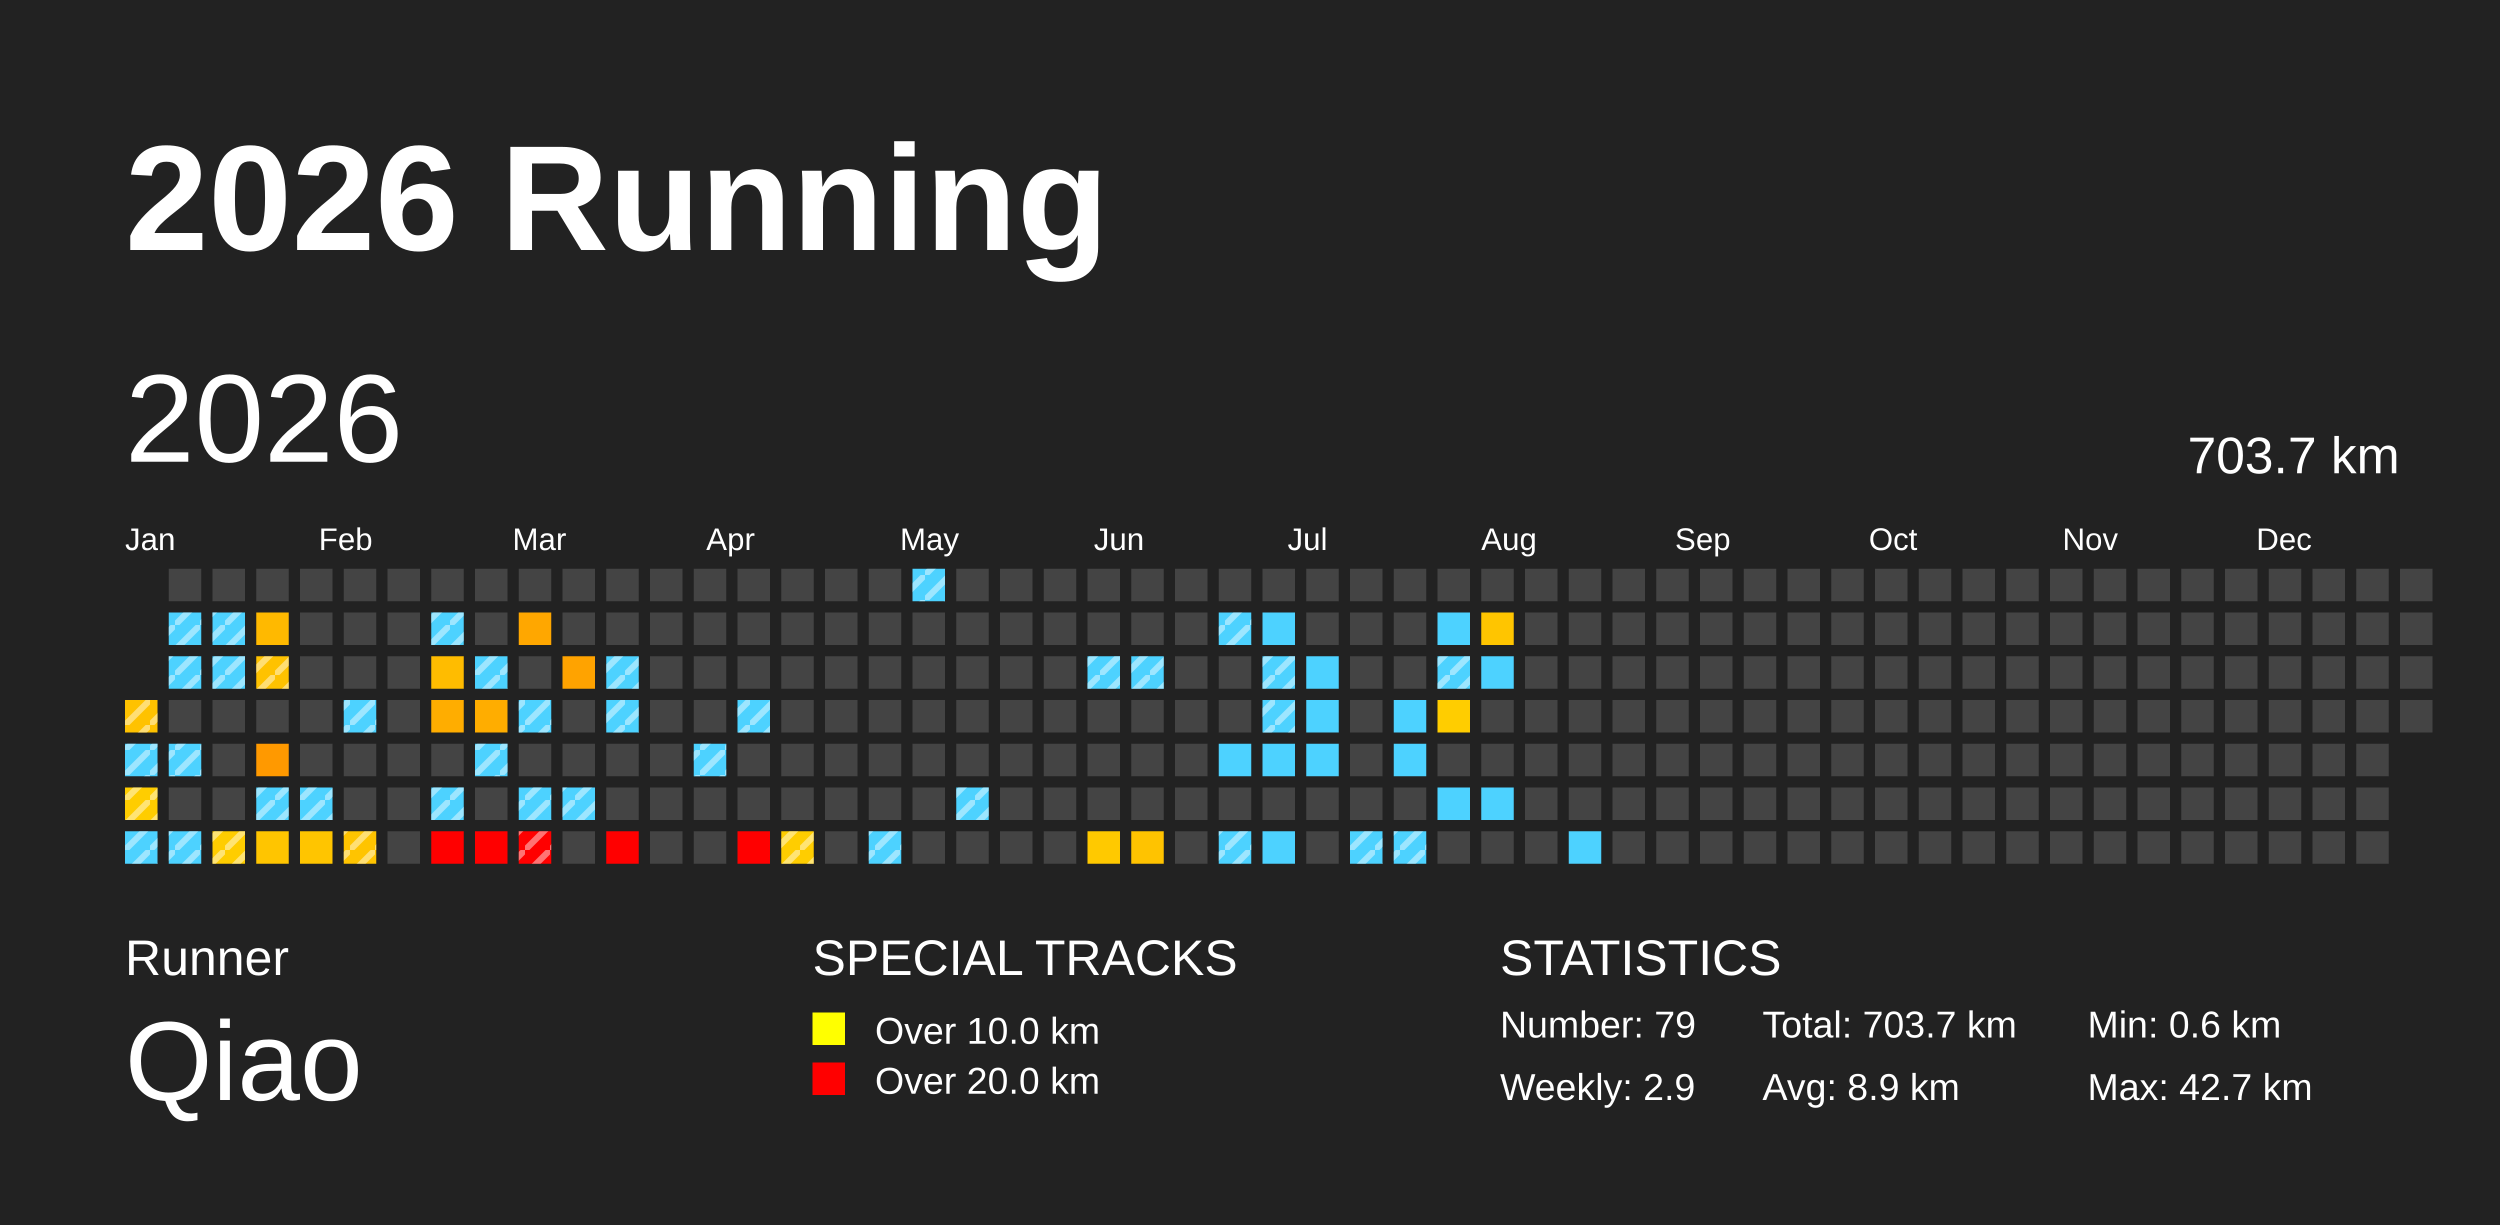
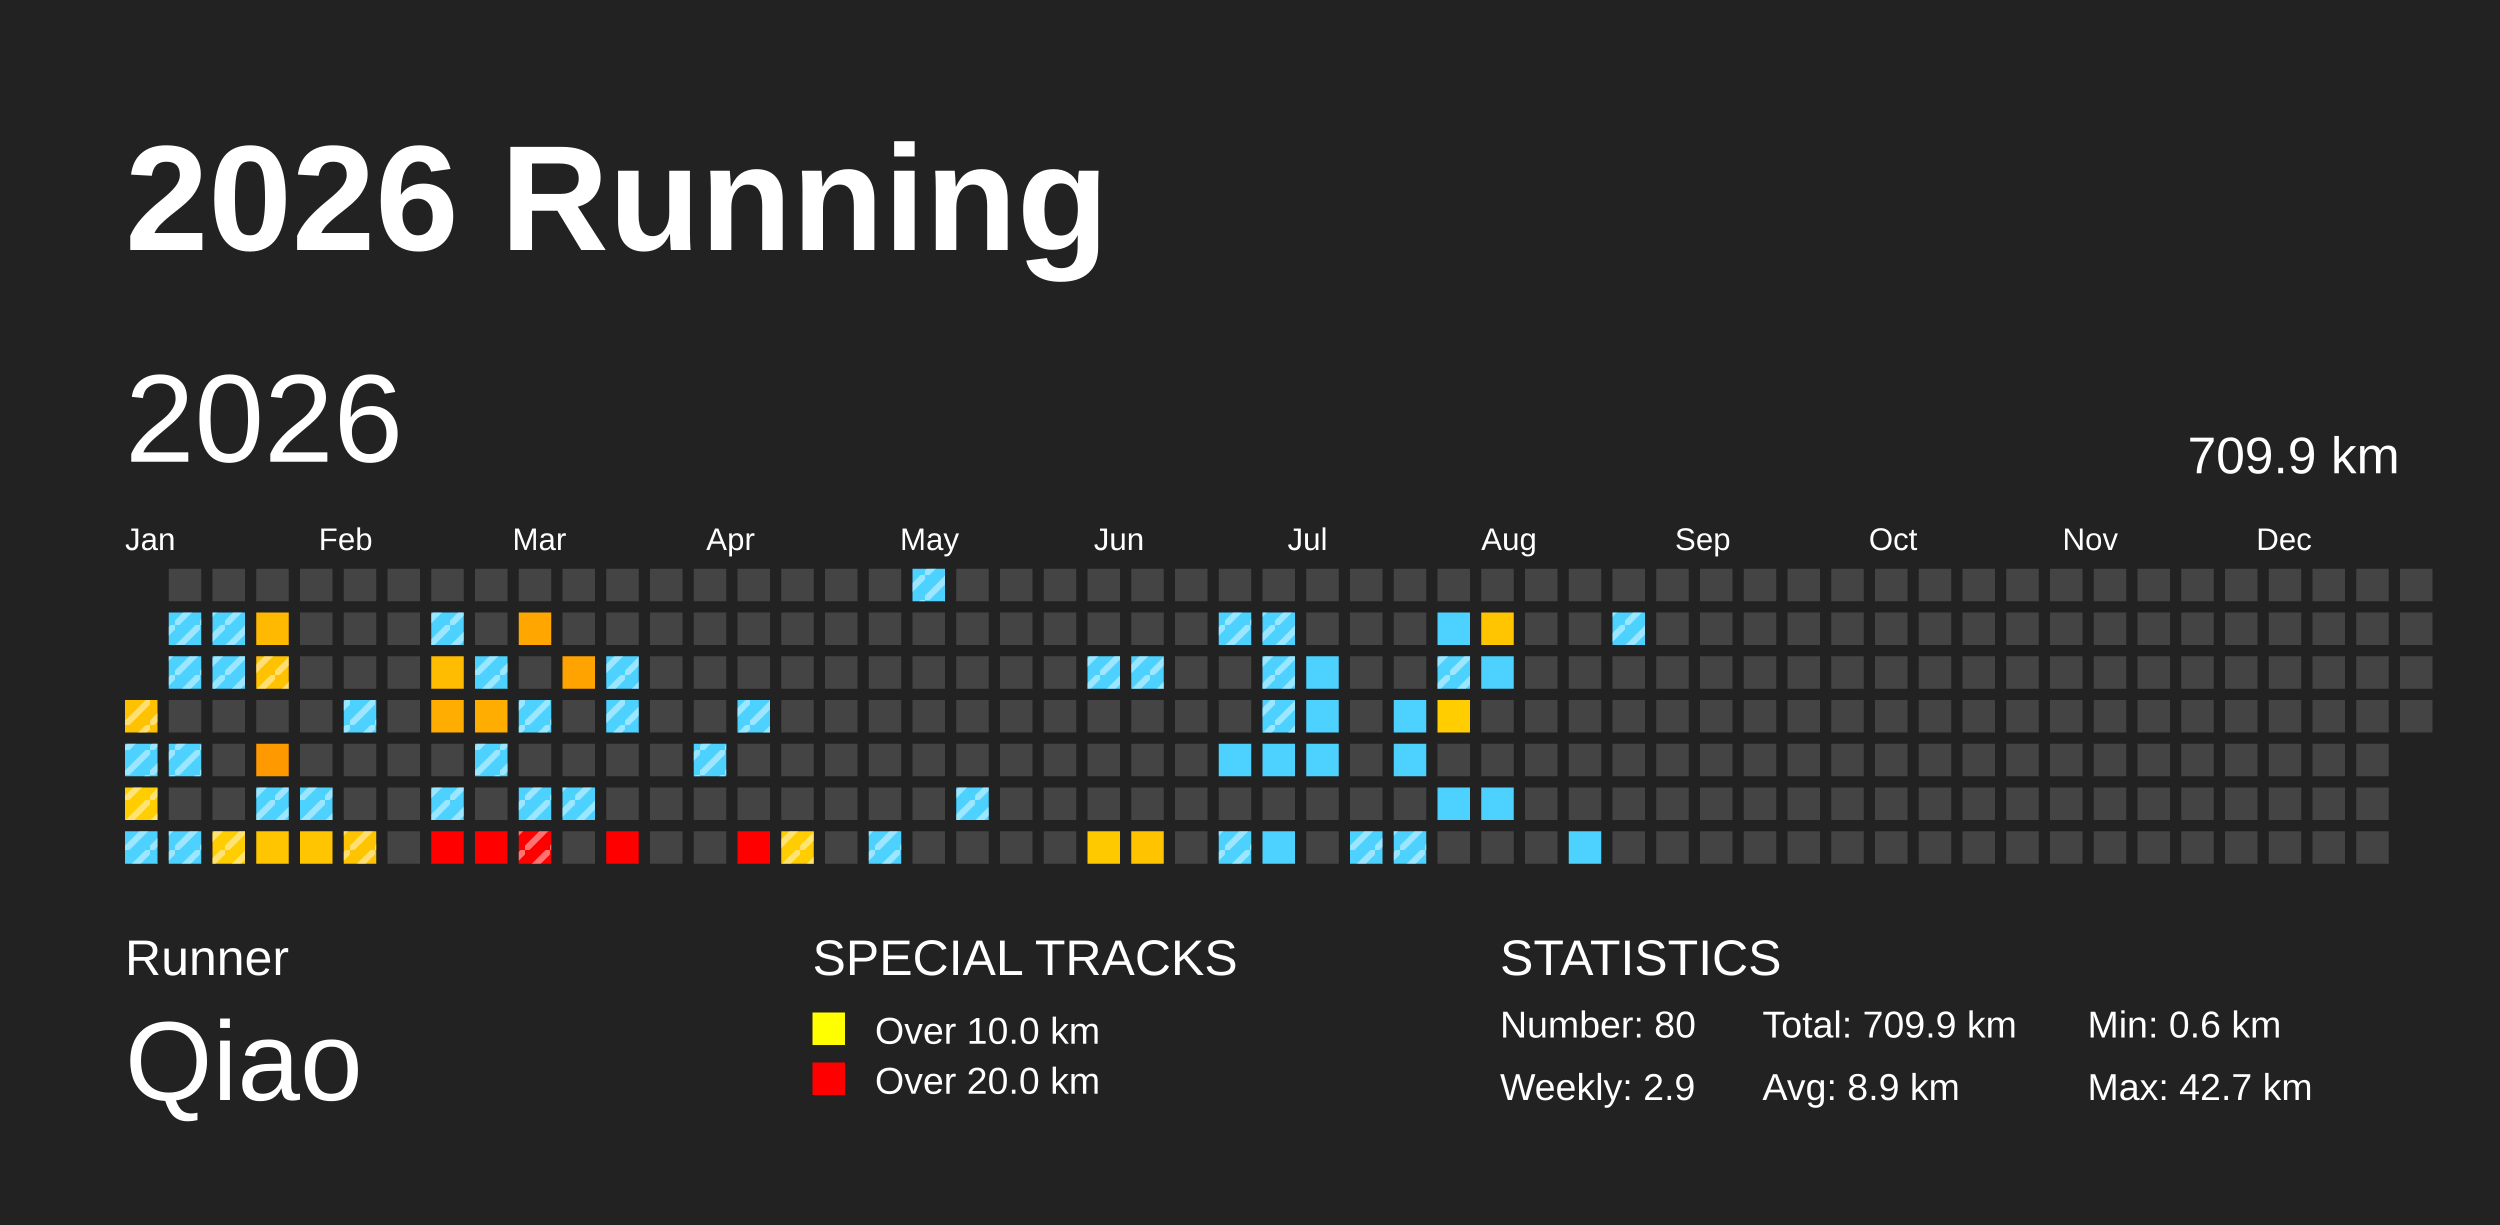
<svg xmlns="http://www.w3.org/2000/svg" baseProfile="full" height="98mm" version="1.1" viewBox="0,0,200,98" width="200mm">
  <defs>
    <pattern height="2" id="indoor-stripe" patternUnits="userSpaceOnUse" width="2">
      <line stroke="white" stroke-opacity="0.45" stroke-width="0.5" x1="0" x2="2" y1="2" y2="0" />
    </pattern>
  </defs>
  <rect fill="#222222" height="98" width="200" x="0" y="0" />
  <text fill="#FFFFFF" style="font-size:12px; font-family:Arial; font-weight:bold;" x="10" y="20">2026 Running</text>
  <text fill="#FFFFFF" style="font-size:4px; font-family:Arial" x="10" y="78">Runner</text>
  <text fill="#FFFFFF" style="font-size:9px; font-family:Arial" x="10" y="88">Qiao</text>
  <text fill="#FFFFFF" style="font-size:4px; font-family:Arial" x="65" y="78">SPECIAL TRACKS</text>
  <rect fill="yellow" height="2.6" width="2.6" x="65" y="81" />
  <text fill="#FFFFFF" style="font-size:3px; font-family:Arial" x="70" y="83.5">Over 10.0 km</text>
  <rect fill="red" height="2.6" width="2.6" x="65" y="85" />
  <text fill="#FFFFFF" style="font-size:3px; font-family:Arial" x="70" y="87.5">Over 20.0 km</text>
  <text fill="#FFFFFF" style="font-size:4px; font-family:Arial" x="120" y="78">STATISTICS</text>
-   <text fill="#FFFFFF" style="font-size:3px; font-family:Arial" x="120" y="83">Number: 79</text>
+   <text fill="#FFFFFF" style="font-size:3px; font-family:Arial" x="120" y="83">Number: 80</text>
  <text fill="#FFFFFF" style="font-size:3px; font-family:Arial" x="120" y="88">Weekly: 2.9</text>
-   <text fill="#FFFFFF" style="font-size:3px; font-family:Arial" x="141" y="83">Total: 703.7 km</text>
+   <text fill="#FFFFFF" style="font-size:3px; font-family:Arial" x="141" y="83">Total: 709.9 km</text>
  <text fill="#FFFFFF" style="font-size:3px; font-family:Arial" x="141" y="88">Avg: 8.9 km</text>
  <text fill="#FFFFFF" style="font-size:3px; font-family:Arial" x="167" y="83">Min: 0.6 km</text>
  <text fill="#FFFFFF" style="font-size:3px; font-family:Arial" x="167" y="88">Max: 42.7 km</text>
  <text dominant-baseline="hanging" fill="#FFFFFF" style="font-size:10.0px; font-family:Arial;" x="10" y="30">2026</text>
-   <text dominant-baseline="hanging" fill="#FFFFFF" style="font-size:4.125px; font-family:Arial;" x="175" y="35">703.7 km</text>
+   <text dominant-baseline="hanging" fill="#FFFFFF" style="font-size:4.125px; font-family:Arial;" x="175" y="35">709.9 km</text>
  <text fill="#FFFFFF" style="font-size:2.5px; font-family:Arial" x="10.0" y="44">Jan</text>
  <text fill="#FFFFFF" style="font-size:2.5px; font-family:Arial" x="25.5" y="44">Feb</text>
  <text fill="#FFFFFF" style="font-size:2.5px; font-family:Arial" x="41.0" y="44">Mar</text>
  <text fill="#FFFFFF" style="font-size:2.5px; font-family:Arial" x="56.5" y="44">Apr</text>
  <text fill="#FFFFFF" style="font-size:2.5px; font-family:Arial" x="72.0" y="44">May</text>
  <text fill="#FFFFFF" style="font-size:2.5px; font-family:Arial" x="87.5" y="44">Jun</text>
  <text fill="#FFFFFF" style="font-size:2.5px; font-family:Arial" x="103.0" y="44">Jul</text>
  <text fill="#FFFFFF" style="font-size:2.5px; font-family:Arial" x="118.5" y="44">Aug</text>
  <text fill="#FFFFFF" style="font-size:2.5px; font-family:Arial" x="134.0" y="44">Sep</text>
  <text fill="#FFFFFF" style="font-size:2.5px; font-family:Arial" x="149.5" y="44">Oct</text>
  <text fill="#FFFFFF" style="font-size:2.5px; font-family:Arial" x="165.0" y="44">Nov</text>
  <text fill="#FFFFFF" style="font-size:2.5px; font-family:Arial" x="180.5" y="44">Dec</text>
  <rect fill="#ffc200" height="2.6" width="2.6" x="10.0" y="56.0" />
  <rect fill="url(#indoor-stripe)" height="2.6" style="pointer-events: none;" width="2.6" x="10.0" y="56.0" />
  <rect fill="#4dd2ff" height="2.6" width="2.6" x="10.0" y="59.5" />
  <rect fill="url(#indoor-stripe)" height="2.6" style="pointer-events: none;" width="2.6" x="10.0" y="59.5" />
  <rect fill="#ffcd00" height="2.6" width="2.6" x="10.0" y="63.0" />
  <rect fill="url(#indoor-stripe)" height="2.6" style="pointer-events: none;" width="2.6" x="10.0" y="63.0" />
  <rect fill="#4dd2ff" height="2.6" width="2.6" x="10.0" y="66.5" />
  <rect fill="url(#indoor-stripe)" height="2.6" style="pointer-events: none;" width="2.6" x="10.0" y="66.5" />
  <rect fill="#444444" height="2.6" width="2.6" x="13.5" y="45.5" />
  <rect fill="#4dd2ff" height="2.6" width="2.6" x="13.5" y="49.0" />
  <rect fill="url(#indoor-stripe)" height="2.6" style="pointer-events: none;" width="2.6" x="13.5" y="49.0" />
  <rect fill="#4dd2ff" height="2.6" width="2.6" x="13.5" y="52.5" />
  <rect fill="url(#indoor-stripe)" height="2.6" style="pointer-events: none;" width="2.6" x="13.5" y="52.5" />
  <rect fill="#444444" height="2.6" width="2.6" x="13.5" y="56.0" />
  <rect fill="#4dd2ff" height="2.6" width="2.6" x="13.5" y="59.5" />
  <rect fill="url(#indoor-stripe)" height="2.6" style="pointer-events: none;" width="2.6" x="13.5" y="59.5" />
  <rect fill="#444444" height="2.6" width="2.6" x="13.5" y="63.0" />
  <rect fill="#4dd2ff" height="2.6" width="2.6" x="13.5" y="66.5" />
  <rect fill="url(#indoor-stripe)" height="2.6" style="pointer-events: none;" width="2.6" x="13.5" y="66.5" />
  <rect fill="#444444" height="2.6" width="2.6" x="17.0" y="45.5" />
  <rect fill="#4dd2ff" height="2.6" width="2.6" x="17.0" y="49.0" />
  <rect fill="url(#indoor-stripe)" height="2.6" style="pointer-events: none;" width="2.6" x="17.0" y="49.0" />
  <rect fill="#4dd2ff" height="2.6" width="2.6" x="17.0" y="52.5" />
  <rect fill="url(#indoor-stripe)" height="2.6" style="pointer-events: none;" width="2.6" x="17.0" y="52.5" />
  <rect fill="#444444" height="2.6" width="2.6" x="17.0" y="56.0" />
  <rect fill="#444444" height="2.6" width="2.6" x="17.0" y="59.5" />
  <rect fill="#444444" height="2.6" width="2.6" x="17.0" y="63.0" />
  <rect fill="#ffcd00" height="2.6" width="2.6" x="17.0" y="66.5" />
  <rect fill="url(#indoor-stripe)" height="2.6" style="pointer-events: none;" width="2.6" x="17.0" y="66.5" />
  <rect fill="#444444" height="2.6" width="2.6" x="20.5" y="45.5" />
  <rect fill="#ffb900" height="2.6" width="2.6" x="20.5" y="49.0" />
  <rect fill="#ffc200" height="2.6" width="2.6" x="20.5" y="52.5" />
  <rect fill="url(#indoor-stripe)" height="2.6" style="pointer-events: none;" width="2.6" x="20.5" y="52.5" />
  <rect fill="#444444" height="2.6" width="2.6" x="20.5" y="56.0" />
  <rect fill="#ff9900" height="2.6" width="2.6" x="20.5" y="59.5" />
  <rect fill="#4dd2ff" height="2.6" width="2.6" x="20.5" y="63.0" />
  <rect fill="url(#indoor-stripe)" height="2.6" style="pointer-events: none;" width="2.6" x="20.5" y="63.0" />
  <rect fill="#ffc500" height="2.6" width="2.6" x="20.5" y="66.5" />
  <rect fill="#444444" height="2.6" width="2.6" x="24.0" y="45.5" />
  <rect fill="#444444" height="2.6" width="2.6" x="24.0" y="49.0" />
  <rect fill="#444444" height="2.6" width="2.6" x="24.0" y="52.5" />
  <rect fill="#444444" height="2.6" width="2.6" x="24.0" y="56.0" />
  <rect fill="#444444" height="2.6" width="2.6" x="24.0" y="59.5" />
  <rect fill="#4dd2ff" height="2.6" width="2.6" x="24.0" y="63.0" />
  <rect fill="url(#indoor-stripe)" height="2.6" style="pointer-events: none;" width="2.6" x="24.0" y="63.0" />
  <rect fill="#ffc500" height="2.6" width="2.6" x="24.0" y="66.5" />
  <rect fill="#444444" height="2.6" width="2.6" x="27.5" y="45.5" />
  <rect fill="#444444" height="2.6" width="2.6" x="27.5" y="49.0" />
  <rect fill="#444444" height="2.6" width="2.6" x="27.5" y="52.5" />
  <rect fill="#4dd2ff" height="2.6" width="2.6" x="27.5" y="56.0" />
  <rect fill="url(#indoor-stripe)" height="2.6" style="pointer-events: none;" width="2.6" x="27.5" y="56.0" />
  <rect fill="#444444" height="2.6" width="2.6" x="27.5" y="59.5" />
  <rect fill="#444444" height="2.6" width="2.6" x="27.5" y="63.0" />
  <rect fill="#ffc400" height="2.6" width="2.6" x="27.5" y="66.5" />
  <rect fill="url(#indoor-stripe)" height="2.6" style="pointer-events: none;" width="2.6" x="27.5" y="66.5" />
  <rect fill="#444444" height="2.6" width="2.6" x="31.0" y="45.5" />
  <rect fill="#444444" height="2.6" width="2.6" x="31.0" y="49.0" />
  <rect fill="#444444" height="2.6" width="2.6" x="31.0" y="52.5" />
  <rect fill="#444444" height="2.6" width="2.6" x="31.0" y="56.0" />
  <rect fill="#444444" height="2.6" width="2.6" x="31.0" y="59.5" />
  <rect fill="#444444" height="2.6" width="2.6" x="31.0" y="63.0" />
  <rect fill="#444444" height="2.6" width="2.6" x="31.0" y="66.5" />
  <rect fill="#444444" height="2.6" width="2.6" x="34.5" y="45.5" />
  <rect fill="#4dd2ff" height="2.6" width="2.6" x="34.5" y="49.0" />
  <rect fill="url(#indoor-stripe)" height="2.6" style="pointer-events: none;" width="2.6" x="34.5" y="49.0" />
  <rect fill="#ffbc00" height="2.6" width="2.6" x="34.5" y="52.5" />
  <rect fill="#ffad00" height="2.6" width="2.6" x="34.5" y="56.0" />
  <rect fill="#444444" height="2.6" width="2.6" x="34.5" y="59.5" />
  <rect fill="#4dd2ff" height="2.6" width="2.6" x="34.5" y="63.0" />
  <rect fill="url(#indoor-stripe)" height="2.6" style="pointer-events: none;" width="2.6" x="34.5" y="63.0" />
  <rect fill="red" height="2.6" width="2.6" x="34.5" y="66.5" />
  <rect fill="#444444" height="2.6" width="2.6" x="38.0" y="45.5" />
  <rect fill="#444444" height="2.6" width="2.6" x="38.0" y="49.0" />
  <rect fill="#4dd2ff" height="2.6" width="2.6" x="38.0" y="52.5" />
  <rect fill="url(#indoor-stripe)" height="2.6" style="pointer-events: none;" width="2.6" x="38.0" y="52.5" />
  <rect fill="#ffad00" height="2.6" width="2.6" x="38.0" y="56.0" />
  <rect fill="#4dd2ff" height="2.6" width="2.6" x="38.0" y="59.5" />
  <rect fill="url(#indoor-stripe)" height="2.6" style="pointer-events: none;" width="2.6" x="38.0" y="59.5" />
  <rect fill="#444444" height="2.6" width="2.6" x="38.0" y="63.0" />
  <rect fill="red" height="2.6" width="2.6" x="38.0" y="66.5" />
  <rect fill="#444444" height="2.6" width="2.6" x="41.5" y="45.5" />
  <rect fill="#ffa700" height="2.6" width="2.6" x="41.5" y="49.0" />
  <rect fill="#444444" height="2.6" width="2.6" x="41.5" y="52.5" />
  <rect fill="#4dd2ff" height="2.6" width="2.6" x="41.5" y="56.0" />
  <rect fill="url(#indoor-stripe)" height="2.6" style="pointer-events: none;" width="2.6" x="41.5" y="56.0" />
  <rect fill="#444444" height="2.6" width="2.6" x="41.5" y="59.5" />
  <rect fill="#4dd2ff" height="2.6" width="2.6" x="41.5" y="63.0" />
  <rect fill="url(#indoor-stripe)" height="2.6" style="pointer-events: none;" width="2.6" x="41.5" y="63.0" />
  <rect fill="red" height="2.6" width="2.6" x="41.5" y="66.5" />
  <rect fill="url(#indoor-stripe)" height="2.6" style="pointer-events: none;" width="2.6" x="41.5" y="66.5" />
  <rect fill="#444444" height="2.6" width="2.6" x="45.0" y="45.5" />
  <rect fill="#444444" height="2.6" width="2.6" x="45.0" y="49.0" />
  <rect fill="#ffa300" height="2.6" width="2.6" x="45.0" y="52.5" />
  <rect fill="#444444" height="2.6" width="2.6" x="45.0" y="56.0" />
  <rect fill="#444444" height="2.6" width="2.6" x="45.0" y="59.5" />
  <rect fill="#4dd2ff" height="2.6" width="2.6" x="45.0" y="63.0" />
  <rect fill="url(#indoor-stripe)" height="2.6" style="pointer-events: none;" width="2.6" x="45.0" y="63.0" />
  <rect fill="#444444" height="2.6" width="2.6" x="45.0" y="66.5" />
  <rect fill="#444444" height="2.6" width="2.6" x="48.5" y="45.5" />
  <rect fill="#444444" height="2.6" width="2.6" x="48.5" y="49.0" />
  <rect fill="#4dd2ff" height="2.6" width="2.6" x="48.5" y="52.5" />
  <rect fill="url(#indoor-stripe)" height="2.6" style="pointer-events: none;" width="2.6" x="48.5" y="52.5" />
  <rect fill="#4dd2ff" height="2.6" width="2.6" x="48.5" y="56.0" />
  <rect fill="url(#indoor-stripe)" height="2.6" style="pointer-events: none;" width="2.6" x="48.5" y="56.0" />
  <rect fill="#444444" height="2.6" width="2.6" x="48.5" y="59.5" />
  <rect fill="#444444" height="2.6" width="2.6" x="48.5" y="63.0" />
  <rect fill="red" height="2.6" width="2.6" x="48.5" y="66.5" />
  <rect fill="#444444" height="2.6" width="2.6" x="52.0" y="45.5" />
  <rect fill="#444444" height="2.6" width="2.6" x="52.0" y="49.0" />
  <rect fill="#444444" height="2.6" width="2.6" x="52.0" y="52.5" />
  <rect fill="#444444" height="2.6" width="2.6" x="52.0" y="56.0" />
  <rect fill="#444444" height="2.6" width="2.6" x="52.0" y="59.5" />
  <rect fill="#444444" height="2.6" width="2.6" x="52.0" y="63.0" />
  <rect fill="#444444" height="2.6" width="2.6" x="52.0" y="66.5" />
  <rect fill="#444444" height="2.6" width="2.6" x="55.5" y="45.5" />
  <rect fill="#444444" height="2.6" width="2.6" x="55.5" y="49.0" />
  <rect fill="#444444" height="2.6" width="2.6" x="55.5" y="52.5" />
  <rect fill="#444444" height="2.6" width="2.6" x="55.5" y="56.0" />
  <rect fill="#4dd2ff" height="2.6" width="2.6" x="55.5" y="59.5" />
  <rect fill="url(#indoor-stripe)" height="2.6" style="pointer-events: none;" width="2.6" x="55.5" y="59.5" />
  <rect fill="#444444" height="2.6" width="2.6" x="55.5" y="63.0" />
  <rect fill="#444444" height="2.6" width="2.6" x="55.5" y="66.5" />
  <rect fill="#444444" height="2.6" width="2.6" x="59.0" y="45.5" />
  <rect fill="#444444" height="2.6" width="2.6" x="59.0" y="49.0" />
  <rect fill="#444444" height="2.6" width="2.6" x="59.0" y="52.5" />
  <rect fill="#4dd2ff" height="2.6" width="2.6" x="59.0" y="56.0" />
  <rect fill="url(#indoor-stripe)" height="2.6" style="pointer-events: none;" width="2.6" x="59.0" y="56.0" />
  <rect fill="#444444" height="2.6" width="2.6" x="59.0" y="59.5" />
  <rect fill="#444444" height="2.6" width="2.6" x="59.0" y="63.0" />
  <rect fill="red" height="2.6" width="2.6" x="59.0" y="66.5" />
  <rect fill="#444444" height="2.6" width="2.6" x="62.5" y="45.5" />
  <rect fill="#444444" height="2.6" width="2.6" x="62.5" y="49.0" />
  <rect fill="#444444" height="2.6" width="2.6" x="62.5" y="52.5" />
  <rect fill="#444444" height="2.6" width="2.6" x="62.5" y="56.0" />
  <rect fill="#444444" height="2.6" width="2.6" x="62.5" y="59.5" />
  <rect fill="#444444" height="2.6" width="2.6" x="62.5" y="63.0" />
  <rect fill="#ffcd00" height="2.6" width="2.6" x="62.5" y="66.5" />
  <rect fill="url(#indoor-stripe)" height="2.6" style="pointer-events: none;" width="2.6" x="62.5" y="66.5" />
  <rect fill="#444444" height="2.6" width="2.6" x="66.0" y="45.5" />
  <rect fill="#444444" height="2.6" width="2.6" x="66.0" y="49.0" />
  <rect fill="#444444" height="2.6" width="2.6" x="66.0" y="52.5" />
  <rect fill="#444444" height="2.6" width="2.6" x="66.0" y="56.0" />
  <rect fill="#444444" height="2.6" width="2.6" x="66.0" y="59.5" />
  <rect fill="#444444" height="2.6" width="2.6" x="66.0" y="63.0" />
  <rect fill="#444444" height="2.6" width="2.6" x="66.0" y="66.5" />
  <rect fill="#444444" height="2.6" width="2.6" x="69.5" y="45.5" />
  <rect fill="#444444" height="2.6" width="2.6" x="69.5" y="49.0" />
  <rect fill="#444444" height="2.6" width="2.6" x="69.5" y="52.5" />
  <rect fill="#444444" height="2.6" width="2.6" x="69.5" y="56.0" />
  <rect fill="#444444" height="2.6" width="2.6" x="69.5" y="59.5" />
  <rect fill="#444444" height="2.6" width="2.6" x="69.5" y="63.0" />
  <rect fill="#4dd2ff" height="2.6" width="2.6" x="69.5" y="66.5" />
  <rect fill="url(#indoor-stripe)" height="2.6" style="pointer-events: none;" width="2.6" x="69.5" y="66.5" />
  <rect fill="#4dd2ff" height="2.6" width="2.6" x="73.0" y="45.5" />
  <rect fill="url(#indoor-stripe)" height="2.6" style="pointer-events: none;" width="2.6" x="73.0" y="45.5" />
  <rect fill="#444444" height="2.6" width="2.6" x="73.0" y="49.0" />
  <rect fill="#444444" height="2.6" width="2.6" x="73.0" y="52.5" />
  <rect fill="#444444" height="2.6" width="2.6" x="73.0" y="56.0" />
  <rect fill="#444444" height="2.6" width="2.6" x="73.0" y="59.5" />
  <rect fill="#444444" height="2.6" width="2.6" x="73.0" y="63.0" />
  <rect fill="#444444" height="2.6" width="2.6" x="73.0" y="66.5" />
  <rect fill="#444444" height="2.6" width="2.6" x="76.5" y="45.5" />
  <rect fill="#444444" height="2.6" width="2.6" x="76.5" y="49.0" />
  <rect fill="#444444" height="2.6" width="2.6" x="76.5" y="52.5" />
  <rect fill="#444444" height="2.6" width="2.6" x="76.5" y="56.0" />
  <rect fill="#444444" height="2.6" width="2.6" x="76.5" y="59.5" />
  <rect fill="#4dd2ff" height="2.6" width="2.6" x="76.5" y="63.0" />
  <rect fill="url(#indoor-stripe)" height="2.6" style="pointer-events: none;" width="2.6" x="76.5" y="63.0" />
  <rect fill="#444444" height="2.6" width="2.6" x="76.5" y="66.5" />
  <rect fill="#444444" height="2.6" width="2.6" x="80.0" y="45.5" />
  <rect fill="#444444" height="2.6" width="2.6" x="80.0" y="49.0" />
  <rect fill="#444444" height="2.6" width="2.6" x="80.0" y="52.5" />
  <rect fill="#444444" height="2.6" width="2.6" x="80.0" y="56.0" />
  <rect fill="#444444" height="2.6" width="2.6" x="80.0" y="59.5" />
  <rect fill="#444444" height="2.6" width="2.6" x="80.0" y="63.0" />
  <rect fill="#444444" height="2.6" width="2.6" x="80.0" y="66.5" />
  <rect fill="#444444" height="2.6" width="2.6" x="83.5" y="45.5" />
  <rect fill="#444444" height="2.6" width="2.6" x="83.5" y="49.0" />
  <rect fill="#444444" height="2.6" width="2.6" x="83.5" y="52.5" />
  <rect fill="#444444" height="2.6" width="2.6" x="83.5" y="56.0" />
  <rect fill="#444444" height="2.6" width="2.6" x="83.5" y="59.5" />
  <rect fill="#444444" height="2.6" width="2.6" x="83.5" y="63.0" />
  <rect fill="#444444" height="2.6" width="2.6" x="83.5" y="66.5" />
  <rect fill="#444444" height="2.6" width="2.6" x="87.0" y="45.5" />
  <rect fill="#444444" height="2.6" width="2.6" x="87.0" y="49.0" />
  <rect fill="#4dd2ff" height="2.6" width="2.6" x="87.0" y="52.5" />
  <rect fill="url(#indoor-stripe)" height="2.6" style="pointer-events: none;" width="2.6" x="87.0" y="52.5" />
  <rect fill="#444444" height="2.6" width="2.6" x="87.0" y="56.0" />
  <rect fill="#444444" height="2.6" width="2.6" x="87.0" y="59.5" />
  <rect fill="#444444" height="2.6" width="2.6" x="87.0" y="63.0" />
  <rect fill="#ffc900" height="2.6" width="2.6" x="87.0" y="66.5" />
  <rect fill="#444444" height="2.6" width="2.6" x="90.5" y="45.5" />
  <rect fill="#444444" height="2.6" width="2.6" x="90.5" y="49.0" />
  <rect fill="#4dd2ff" height="2.6" width="2.6" x="90.5" y="52.5" />
  <rect fill="url(#indoor-stripe)" height="2.6" style="pointer-events: none;" width="2.6" x="90.5" y="52.5" />
  <rect fill="#444444" height="2.6" width="2.6" x="90.5" y="56.0" />
  <rect fill="#444444" height="2.6" width="2.6" x="90.5" y="59.5" />
  <rect fill="#444444" height="2.6" width="2.6" x="90.5" y="63.0" />
  <rect fill="#ffc300" height="2.6" width="2.6" x="90.5" y="66.5" />
  <rect fill="#444444" height="2.6" width="2.6" x="94.0" y="45.5" />
  <rect fill="#444444" height="2.6" width="2.6" x="94.0" y="49.0" />
  <rect fill="#444444" height="2.6" width="2.6" x="94.0" y="52.5" />
  <rect fill="#444444" height="2.6" width="2.6" x="94.0" y="56.0" />
  <rect fill="#444444" height="2.6" width="2.6" x="94.0" y="59.5" />
  <rect fill="#444444" height="2.6" width="2.6" x="94.0" y="63.0" />
  <rect fill="#444444" height="2.6" width="2.6" x="94.0" y="66.5" />
  <rect fill="#444444" height="2.6" width="2.6" x="97.5" y="45.5" />
  <rect fill="#4dd2ff" height="2.6" width="2.6" x="97.5" y="49.0" />
  <rect fill="url(#indoor-stripe)" height="2.6" style="pointer-events: none;" width="2.6" x="97.5" y="49.0" />
  <rect fill="#444444" height="2.6" width="2.6" x="97.5" y="52.5" />
  <rect fill="#444444" height="2.6" width="2.6" x="97.5" y="56.0" />
  <rect fill="#4dd2ff" height="2.6" width="2.6" x="97.5" y="59.5" />
  <rect fill="#444444" height="2.6" width="2.6" x="97.5" y="63.0" />
  <rect fill="#4dd2ff" height="2.6" width="2.6" x="97.5" y="66.5" />
  <rect fill="url(#indoor-stripe)" height="2.6" style="pointer-events: none;" width="2.6" x="97.5" y="66.5" />
  <rect fill="#444444" height="2.6" width="2.6" x="101.0" y="45.5" />
  <rect fill="#4dd2ff" height="2.6" width="2.6" x="101.0" y="49.0" />
+   <rect fill="url(#indoor-stripe)" height="2.6" style="pointer-events: none;" width="2.6" x="101.0" y="49.0" />
  <rect fill="#4dd2ff" height="2.6" width="2.6" x="101.0" y="52.5" />
  <rect fill="url(#indoor-stripe)" height="2.6" style="pointer-events: none;" width="2.6" x="101.0" y="52.5" />
  <rect fill="#4dd2ff" height="2.6" width="2.6" x="101.0" y="56.0" />
  <rect fill="url(#indoor-stripe)" height="2.6" style="pointer-events: none;" width="2.6" x="101.0" y="56.0" />
  <rect fill="#4dd2ff" height="2.6" width="2.6" x="101.0" y="59.5" />
  <rect fill="#444444" height="2.6" width="2.6" x="101.0" y="63.0" />
  <rect fill="#4dd2ff" height="2.6" width="2.6" x="101.0" y="66.5" />
  <rect fill="#444444" height="2.6" width="2.6" x="104.5" y="45.5" />
  <rect fill="#444444" height="2.6" width="2.6" x="104.5" y="49.0" />
  <rect fill="#4dd2ff" height="2.6" width="2.6" x="104.5" y="52.5" />
  <rect fill="#4dd2ff" height="2.6" width="2.6" x="104.5" y="56.0" />
  <rect fill="#4dd2ff" height="2.6" width="2.6" x="104.5" y="59.5" />
  <rect fill="#444444" height="2.6" width="2.6" x="104.5" y="63.0" />
  <rect fill="#444444" height="2.6" width="2.6" x="104.5" y="66.5" />
  <rect fill="#444444" height="2.6" width="2.6" x="108.0" y="45.5" />
  <rect fill="#444444" height="2.6" width="2.6" x="108.0" y="49.0" />
  <rect fill="#444444" height="2.6" width="2.6" x="108.0" y="52.5" />
  <rect fill="#444444" height="2.6" width="2.6" x="108.0" y="56.0" />
  <rect fill="#444444" height="2.6" width="2.6" x="108.0" y="59.5" />
  <rect fill="#444444" height="2.6" width="2.6" x="108.0" y="63.0" />
  <rect fill="#4dd2ff" height="2.6" width="2.6" x="108.0" y="66.5" />
  <rect fill="url(#indoor-stripe)" height="2.6" style="pointer-events: none;" width="2.6" x="108.0" y="66.5" />
  <rect fill="#444444" height="2.6" width="2.6" x="111.5" y="45.5" />
  <rect fill="#444444" height="2.6" width="2.6" x="111.5" y="49.0" />
  <rect fill="#444444" height="2.6" width="2.6" x="111.5" y="52.5" />
  <rect fill="#4dd2ff" height="2.6" width="2.6" x="111.5" y="56.0" />
  <rect fill="#4dd2ff" height="2.6" width="2.6" x="111.5" y="59.5" />
  <rect fill="#444444" height="2.6" width="2.6" x="111.5" y="63.0" />
  <rect fill="#4dd2ff" height="2.6" width="2.6" x="111.5" y="66.5" />
  <rect fill="url(#indoor-stripe)" height="2.6" style="pointer-events: none;" width="2.6" x="111.5" y="66.5" />
  <rect fill="#444444" height="2.6" width="2.6" x="115.0" y="45.5" />
  <rect fill="#4dd2ff" height="2.6" width="2.6" x="115.0" y="49.0" />
  <rect fill="#4dd2ff" height="2.6" width="2.6" x="115.0" y="52.5" />
  <rect fill="url(#indoor-stripe)" height="2.6" style="pointer-events: none;" width="2.6" x="115.0" y="52.5" />
  <rect fill="#ffcd00" height="2.6" width="2.6" x="115.0" y="56.0" />
  <rect fill="#444444" height="2.6" width="2.6" x="115.0" y="59.5" />
  <rect fill="#4dd2ff" height="2.6" width="2.6" x="115.0" y="63.0" />
  <rect fill="#444444" height="2.6" width="2.6" x="115.0" y="66.5" />
  <rect fill="#444444" height="2.6" width="2.6" x="118.5" y="45.5" />
  <rect fill="#ffc500" height="2.6" width="2.6" x="118.5" y="49.0" />
  <rect fill="#4dd2ff" height="2.6" width="2.6" x="118.5" y="52.5" />
  <rect fill="#444444" height="2.6" width="2.6" x="118.5" y="56.0" />
  <rect fill="#444444" height="2.6" width="2.6" x="118.5" y="59.5" />
  <rect fill="#4dd2ff" height="2.6" width="2.6" x="118.5" y="63.0" />
  <rect fill="#444444" height="2.6" width="2.6" x="118.5" y="66.5" />
  <rect fill="#444444" height="2.6" width="2.6" x="122.0" y="45.5" />
  <rect fill="#444444" height="2.6" width="2.6" x="122.0" y="49.0" />
  <rect fill="#444444" height="2.6" width="2.6" x="122.0" y="52.5" />
  <rect fill="#444444" height="2.6" width="2.6" x="122.0" y="56.0" />
  <rect fill="#444444" height="2.6" width="2.6" x="122.0" y="59.5" />
  <rect fill="#444444" height="2.6" width="2.6" x="122.0" y="63.0" />
  <rect fill="#444444" height="2.6" width="2.6" x="122.0" y="66.5" />
  <rect fill="#444444" height="2.6" width="2.6" x="125.5" y="45.5" />
  <rect fill="#444444" height="2.6" width="2.6" x="125.5" y="49.0" />
  <rect fill="#444444" height="2.6" width="2.6" x="125.5" y="52.5" />
  <rect fill="#444444" height="2.6" width="2.6" x="125.5" y="56.0" />
  <rect fill="#444444" height="2.6" width="2.6" x="125.5" y="59.5" />
  <rect fill="#444444" height="2.6" width="2.6" x="125.5" y="63.0" />
  <rect fill="#4dd2ff" height="2.6" width="2.6" x="125.5" y="66.5" />
  <rect fill="#444444" height="2.6" width="2.6" x="129.0" y="45.5" />
-   <rect fill="#444444" height="2.6" width="2.6" x="129.0" y="49.0" />
+   <rect fill="#4dd2ff" height="2.6" width="2.6" x="129.0" y="49.0" />
+   <rect fill="url(#indoor-stripe)" height="2.6" style="pointer-events: none;" width="2.6" x="129.0" y="49.0" />
  <rect fill="#444444" height="2.6" width="2.6" x="129.0" y="52.5" />
  <rect fill="#444444" height="2.6" width="2.6" x="129.0" y="56.0" />
  <rect fill="#444444" height="2.6" width="2.6" x="129.0" y="59.5" />
  <rect fill="#444444" height="2.6" width="2.6" x="129.0" y="63.0" />
  <rect fill="#444444" height="2.6" width="2.6" x="129.0" y="66.5" />
  <rect fill="#444444" height="2.6" width="2.6" x="132.5" y="45.5" />
  <rect fill="#444444" height="2.6" width="2.6" x="132.5" y="49.0" />
  <rect fill="#444444" height="2.6" width="2.6" x="132.5" y="52.5" />
  <rect fill="#444444" height="2.6" width="2.6" x="132.5" y="56.0" />
  <rect fill="#444444" height="2.6" width="2.6" x="132.5" y="59.5" />
  <rect fill="#444444" height="2.6" width="2.6" x="132.5" y="63.0" />
  <rect fill="#444444" height="2.6" width="2.6" x="132.5" y="66.5" />
  <rect fill="#444444" height="2.6" width="2.6" x="136.0" y="45.5" />
  <rect fill="#444444" height="2.6" width="2.6" x="136.0" y="49.0" />
  <rect fill="#444444" height="2.6" width="2.6" x="136.0" y="52.5" />
  <rect fill="#444444" height="2.6" width="2.6" x="136.0" y="56.0" />
  <rect fill="#444444" height="2.6" width="2.6" x="136.0" y="59.5" />
  <rect fill="#444444" height="2.6" width="2.6" x="136.0" y="63.0" />
  <rect fill="#444444" height="2.6" width="2.6" x="136.0" y="66.5" />
  <rect fill="#444444" height="2.6" width="2.6" x="139.5" y="45.5" />
  <rect fill="#444444" height="2.6" width="2.6" x="139.5" y="49.0" />
  <rect fill="#444444" height="2.6" width="2.6" x="139.5" y="52.5" />
  <rect fill="#444444" height="2.6" width="2.6" x="139.5" y="56.0" />
  <rect fill="#444444" height="2.6" width="2.6" x="139.5" y="59.5" />
  <rect fill="#444444" height="2.6" width="2.6" x="139.5" y="63.0" />
  <rect fill="#444444" height="2.6" width="2.6" x="139.5" y="66.5" />
  <rect fill="#444444" height="2.6" width="2.6" x="143.0" y="45.5" />
  <rect fill="#444444" height="2.6" width="2.6" x="143.0" y="49.0" />
  <rect fill="#444444" height="2.6" width="2.6" x="143.0" y="52.5" />
  <rect fill="#444444" height="2.6" width="2.6" x="143.0" y="56.0" />
  <rect fill="#444444" height="2.6" width="2.6" x="143.0" y="59.5" />
  <rect fill="#444444" height="2.6" width="2.6" x="143.0" y="63.0" />
  <rect fill="#444444" height="2.6" width="2.6" x="143.0" y="66.5" />
  <rect fill="#444444" height="2.6" width="2.6" x="146.5" y="45.5" />
  <rect fill="#444444" height="2.6" width="2.6" x="146.5" y="49.0" />
  <rect fill="#444444" height="2.6" width="2.6" x="146.5" y="52.5" />
  <rect fill="#444444" height="2.6" width="2.6" x="146.5" y="56.0" />
  <rect fill="#444444" height="2.6" width="2.6" x="146.5" y="59.5" />
  <rect fill="#444444" height="2.6" width="2.6" x="146.5" y="63.0" />
  <rect fill="#444444" height="2.6" width="2.6" x="146.5" y="66.5" />
  <rect fill="#444444" height="2.6" width="2.6" x="150.0" y="45.5" />
  <rect fill="#444444" height="2.6" width="2.6" x="150.0" y="49.0" />
  <rect fill="#444444" height="2.6" width="2.6" x="150.0" y="52.5" />
  <rect fill="#444444" height="2.6" width="2.6" x="150.0" y="56.0" />
  <rect fill="#444444" height="2.6" width="2.6" x="150.0" y="59.5" />
  <rect fill="#444444" height="2.6" width="2.6" x="150.0" y="63.0" />
  <rect fill="#444444" height="2.6" width="2.6" x="150.0" y="66.5" />
  <rect fill="#444444" height="2.6" width="2.6" x="153.5" y="45.5" />
  <rect fill="#444444" height="2.6" width="2.6" x="153.5" y="49.0" />
  <rect fill="#444444" height="2.6" width="2.6" x="153.5" y="52.5" />
  <rect fill="#444444" height="2.6" width="2.6" x="153.5" y="56.0" />
  <rect fill="#444444" height="2.6" width="2.6" x="153.5" y="59.5" />
  <rect fill="#444444" height="2.6" width="2.6" x="153.5" y="63.0" />
  <rect fill="#444444" height="2.6" width="2.6" x="153.5" y="66.5" />
  <rect fill="#444444" height="2.6" width="2.6" x="157.0" y="45.5" />
  <rect fill="#444444" height="2.6" width="2.6" x="157.0" y="49.0" />
  <rect fill="#444444" height="2.6" width="2.6" x="157.0" y="52.5" />
  <rect fill="#444444" height="2.6" width="2.6" x="157.0" y="56.0" />
  <rect fill="#444444" height="2.6" width="2.6" x="157.0" y="59.5" />
  <rect fill="#444444" height="2.6" width="2.6" x="157.0" y="63.0" />
  <rect fill="#444444" height="2.6" width="2.6" x="157.0" y="66.5" />
  <rect fill="#444444" height="2.6" width="2.6" x="160.5" y="45.5" />
  <rect fill="#444444" height="2.6" width="2.6" x="160.5" y="49.0" />
  <rect fill="#444444" height="2.6" width="2.6" x="160.5" y="52.5" />
  <rect fill="#444444" height="2.6" width="2.6" x="160.5" y="56.0" />
  <rect fill="#444444" height="2.6" width="2.6" x="160.5" y="59.5" />
  <rect fill="#444444" height="2.6" width="2.6" x="160.5" y="63.0" />
  <rect fill="#444444" height="2.6" width="2.6" x="160.5" y="66.5" />
  <rect fill="#444444" height="2.6" width="2.6" x="164.0" y="45.5" />
  <rect fill="#444444" height="2.6" width="2.6" x="164.0" y="49.0" />
  <rect fill="#444444" height="2.6" width="2.6" x="164.0" y="52.5" />
  <rect fill="#444444" height="2.6" width="2.6" x="164.0" y="56.0" />
  <rect fill="#444444" height="2.6" width="2.6" x="164.0" y="59.5" />
  <rect fill="#444444" height="2.6" width="2.6" x="164.0" y="63.0" />
  <rect fill="#444444" height="2.6" width="2.6" x="164.0" y="66.5" />
  <rect fill="#444444" height="2.6" width="2.6" x="167.5" y="45.5" />
  <rect fill="#444444" height="2.6" width="2.6" x="167.5" y="49.0" />
  <rect fill="#444444" height="2.6" width="2.6" x="167.5" y="52.5" />
  <rect fill="#444444" height="2.6" width="2.6" x="167.5" y="56.0" />
  <rect fill="#444444" height="2.6" width="2.6" x="167.5" y="59.5" />
  <rect fill="#444444" height="2.6" width="2.6" x="167.5" y="63.0" />
  <rect fill="#444444" height="2.6" width="2.6" x="167.5" y="66.5" />
  <rect fill="#444444" height="2.6" width="2.6" x="171.0" y="45.5" />
  <rect fill="#444444" height="2.6" width="2.6" x="171.0" y="49.0" />
  <rect fill="#444444" height="2.6" width="2.6" x="171.0" y="52.5" />
  <rect fill="#444444" height="2.6" width="2.6" x="171.0" y="56.0" />
  <rect fill="#444444" height="2.6" width="2.6" x="171.0" y="59.5" />
  <rect fill="#444444" height="2.6" width="2.6" x="171.0" y="63.0" />
  <rect fill="#444444" height="2.6" width="2.6" x="171.0" y="66.5" />
  <rect fill="#444444" height="2.6" width="2.6" x="174.5" y="45.5" />
  <rect fill="#444444" height="2.6" width="2.6" x="174.5" y="49.0" />
  <rect fill="#444444" height="2.6" width="2.6" x="174.5" y="52.5" />
  <rect fill="#444444" height="2.6" width="2.6" x="174.5" y="56.0" />
  <rect fill="#444444" height="2.6" width="2.6" x="174.5" y="59.5" />
  <rect fill="#444444" height="2.6" width="2.6" x="174.5" y="63.0" />
  <rect fill="#444444" height="2.6" width="2.6" x="174.5" y="66.5" />
  <rect fill="#444444" height="2.6" width="2.6" x="178.0" y="45.5" />
  <rect fill="#444444" height="2.6" width="2.6" x="178.0" y="49.0" />
  <rect fill="#444444" height="2.6" width="2.6" x="178.0" y="52.5" />
  <rect fill="#444444" height="2.6" width="2.6" x="178.0" y="56.0" />
  <rect fill="#444444" height="2.6" width="2.6" x="178.0" y="59.5" />
  <rect fill="#444444" height="2.6" width="2.6" x="178.0" y="63.0" />
  <rect fill="#444444" height="2.6" width="2.6" x="178.0" y="66.5" />
  <rect fill="#444444" height="2.6" width="2.6" x="181.5" y="45.5" />
  <rect fill="#444444" height="2.6" width="2.6" x="181.5" y="49.0" />
  <rect fill="#444444" height="2.6" width="2.6" x="181.5" y="52.5" />
  <rect fill="#444444" height="2.6" width="2.6" x="181.5" y="56.0" />
  <rect fill="#444444" height="2.6" width="2.6" x="181.5" y="59.5" />
  <rect fill="#444444" height="2.6" width="2.6" x="181.5" y="63.0" />
  <rect fill="#444444" height="2.6" width="2.6" x="181.5" y="66.5" />
  <rect fill="#444444" height="2.6" width="2.6" x="185.0" y="45.5" />
  <rect fill="#444444" height="2.6" width="2.6" x="185.0" y="49.0" />
  <rect fill="#444444" height="2.6" width="2.6" x="185.0" y="52.5" />
  <rect fill="#444444" height="2.6" width="2.6" x="185.0" y="56.0" />
  <rect fill="#444444" height="2.6" width="2.6" x="185.0" y="59.5" />
  <rect fill="#444444" height="2.6" width="2.6" x="185.0" y="63.0" />
  <rect fill="#444444" height="2.6" width="2.6" x="185.0" y="66.5" />
  <rect fill="#444444" height="2.6" width="2.6" x="188.5" y="45.5" />
  <rect fill="#444444" height="2.6" width="2.6" x="188.5" y="49.0" />
  <rect fill="#444444" height="2.6" width="2.6" x="188.5" y="52.5" />
  <rect fill="#444444" height="2.6" width="2.6" x="188.5" y="56.0" />
  <rect fill="#444444" height="2.6" width="2.6" x="188.5" y="59.5" />
  <rect fill="#444444" height="2.6" width="2.6" x="188.5" y="63.0" />
  <rect fill="#444444" height="2.6" width="2.6" x="188.5" y="66.5" />
  <rect fill="#444444" height="2.6" width="2.6" x="192.0" y="45.5" />
  <rect fill="#444444" height="2.6" width="2.6" x="192.0" y="49.0" />
  <rect fill="#444444" height="2.6" width="2.6" x="192.0" y="52.5" />
  <rect fill="#444444" height="2.6" width="2.6" x="192.0" y="56.0" />
</svg>
